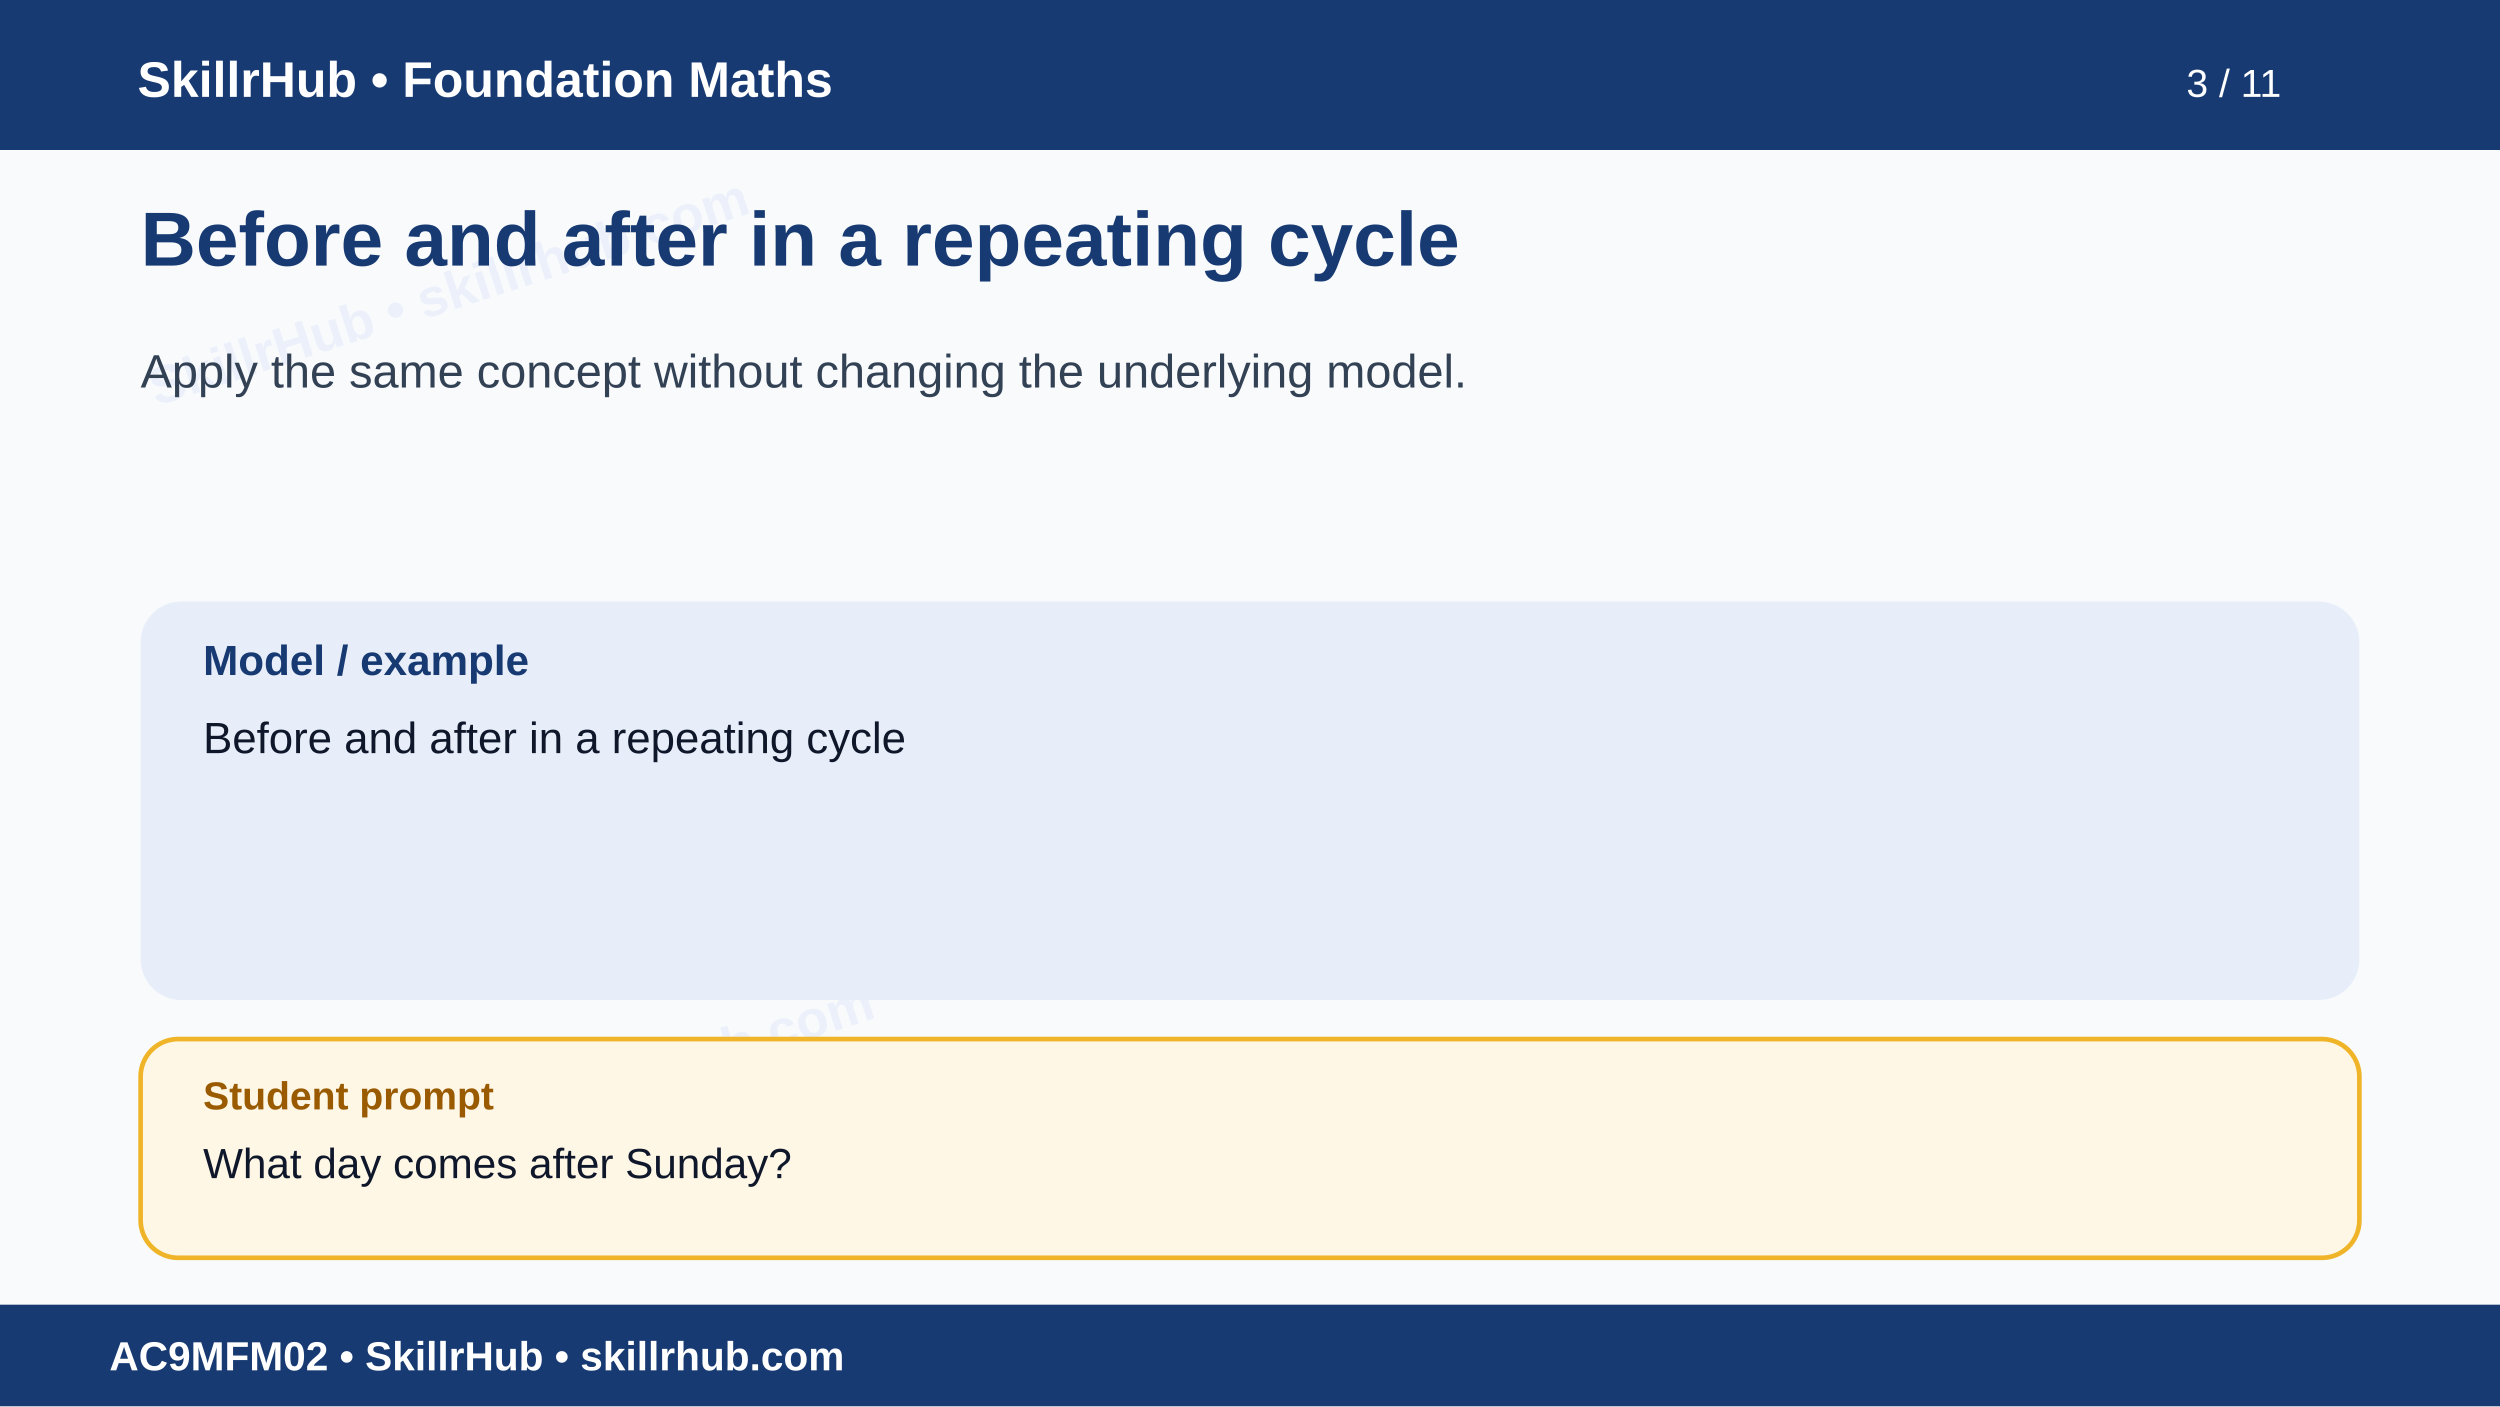
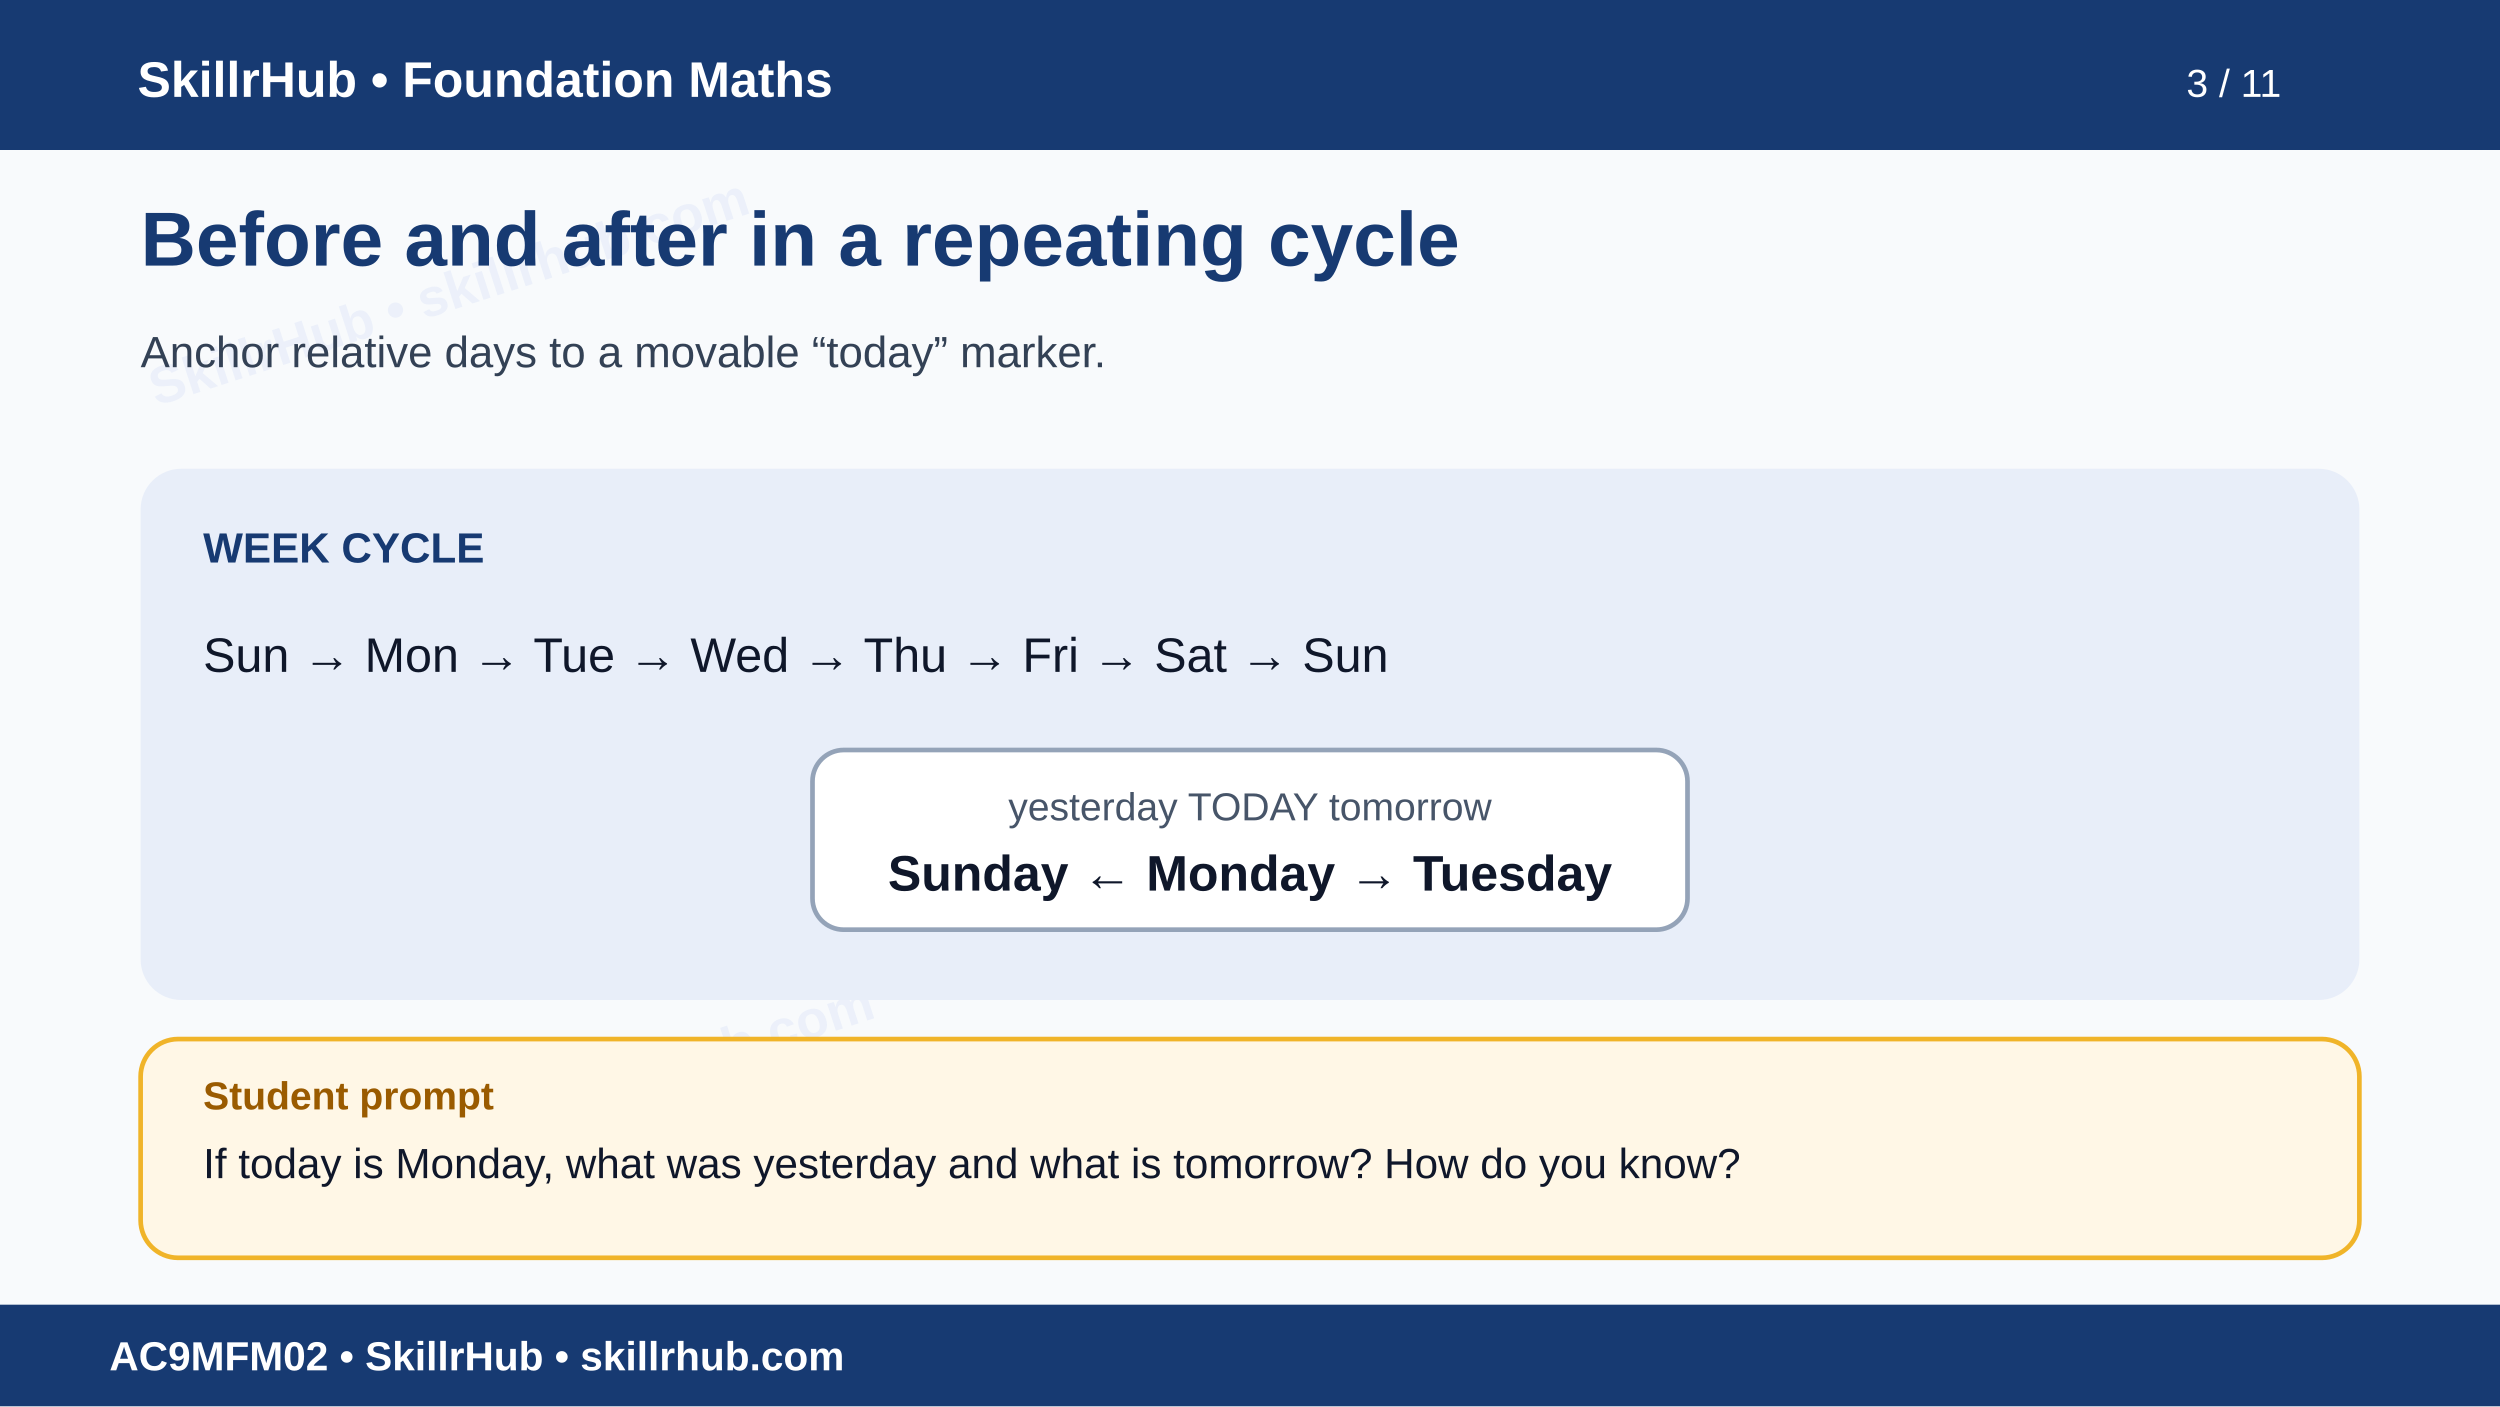
<svg xmlns="http://www.w3.org/2000/svg" width="1600" height="900" viewBox="0 0 1600 900">
  <rect width="1600" height="900" fill="#f8fafc" />
  <g opacity=".055" fill="#1d4ed8" font-family="Arial" font-size="34" font-weight="700">
    <text x="100" y="260" transform="rotate(-18 100 260)">SkillrHub • skillrhub.com</text>
    <text x="760" y="565" transform="rotate(-18 760 565)">SkillrHub • skillrhub.com</text>
    <text x="180" y="775" transform="rotate(-18 180 775)">SkillrHub • skillrhub.com</text>
  </g>
  <rect width="1600" height="96" fill="#173a72" />
  <text x="88" y="62" fill="white" font-family="Arial" font-size="32" font-weight="700">SkillrHub • Foundation Maths</text>
  <text x="1460" y="62" text-anchor="end" fill="white" font-family="Arial" font-size="25">3 / 11</text>
  <text x="90" y="170" fill="#173a72" font-family="Arial" font-size="49" font-weight="700">Before and after in a repeating cycle</text>
-   <text x="90" y="248" fill="#334155" font-family="Arial" font-size="30" font-weight="400">Apply the same concept without changing the underlying model.</text>
-   <rect x="90" y="385" width="1420" height="255" rx="26" fill="#e8eef9" />
-   <text x="130" y="432" fill="#173a72" font-family="Arial" font-size="27" font-weight="700">Model / example</text>
-   <text x="130" y="482" fill="#0f172a" font-family="Arial" font-size="28" font-weight="400">Before and after in a repeating cycle</text>
+   <text x="90" y="235" fill="#334155" font-family="Arial" font-size="28">Anchor relative days to a movable “today” marker.</text>
+   <rect x="90" y="300" width="1420" height="340" rx="26" fill="#e8eef9" />
+   <text x="130" y="360" fill="#173a72" font-family="Arial" font-size="27" font-weight="700">WEEK CYCLE</text>
+   <text x="130" y="430" fill="#0f172a" font-family="Arial" font-size="31">Sun → Mon → Tue → Wed → Thu → Fri → Sat → Sun</text>
+   <rect x="520" y="480" width="560" height="115" rx="20" fill="#ffffff" stroke="#94a3b8" stroke-width="3" />
+   <text x="800" y="525" text-anchor="middle" fill="#475569" font-family="Arial" font-size="25">yesterday      TODAY      tomorrow</text>
+   <text x="800" y="570" text-anchor="middle" fill="#0f172a" font-family="Arial" font-size="32" font-weight="700">Sunday  ←  Monday  →  Tuesday</text>
  <rect x="90" y="665" width="1420" height="140" rx="24" fill="#fff7e6" stroke="#f0b429" stroke-width="3" />
  <text x="130" y="710" fill="#9a5b00" font-family="Arial" font-size="25" font-weight="700">Student prompt</text>
-   <text x="130" y="754" fill="#0f172a" font-family="Arial" font-size="27" font-weight="400">What day comes after Sunday?</text>
+   <text x="130" y="754" fill="#0f172a" font-family="Arial" font-size="27">If today is Monday, what was yesterday and what is tomorrow? How do you know?</text>
  <rect y="835" width="1600" height="65" fill="#173a72" />
  <text x="70" y="877" fill="white" font-family="Arial" font-size="26" font-weight="700">AC9MFM02 • SkillrHub • skillrhub.com</text>
</svg>
